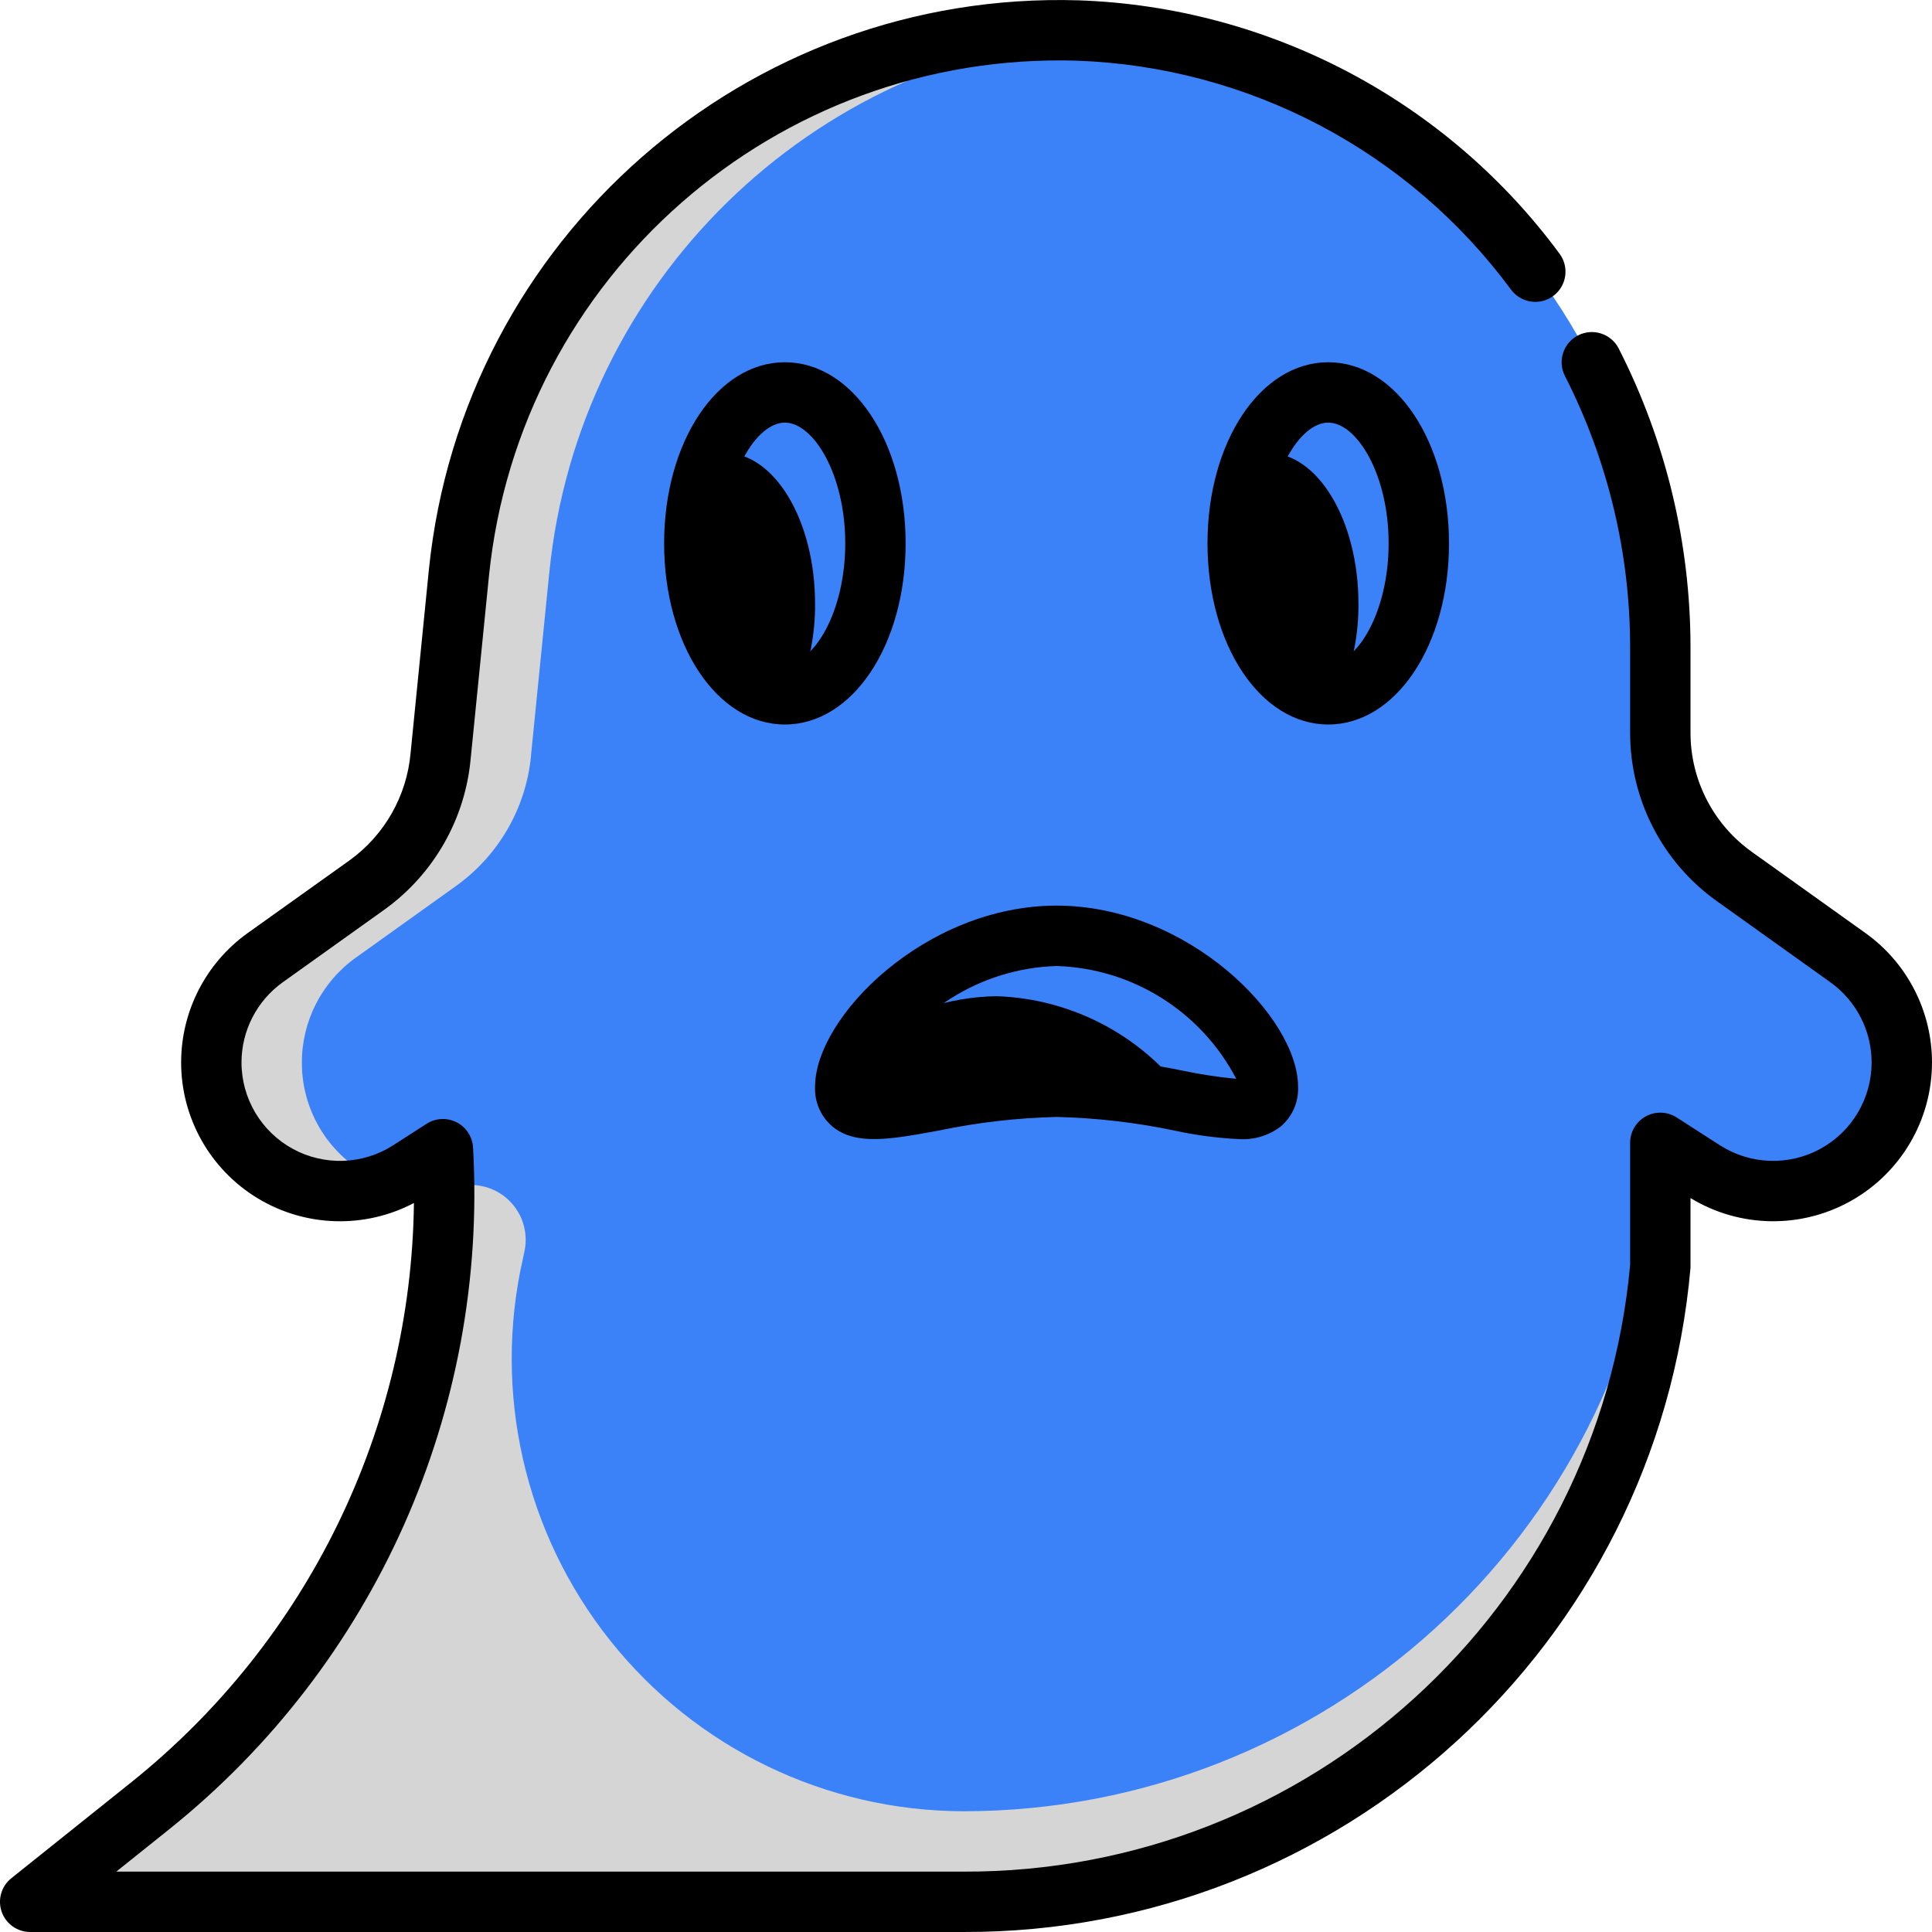
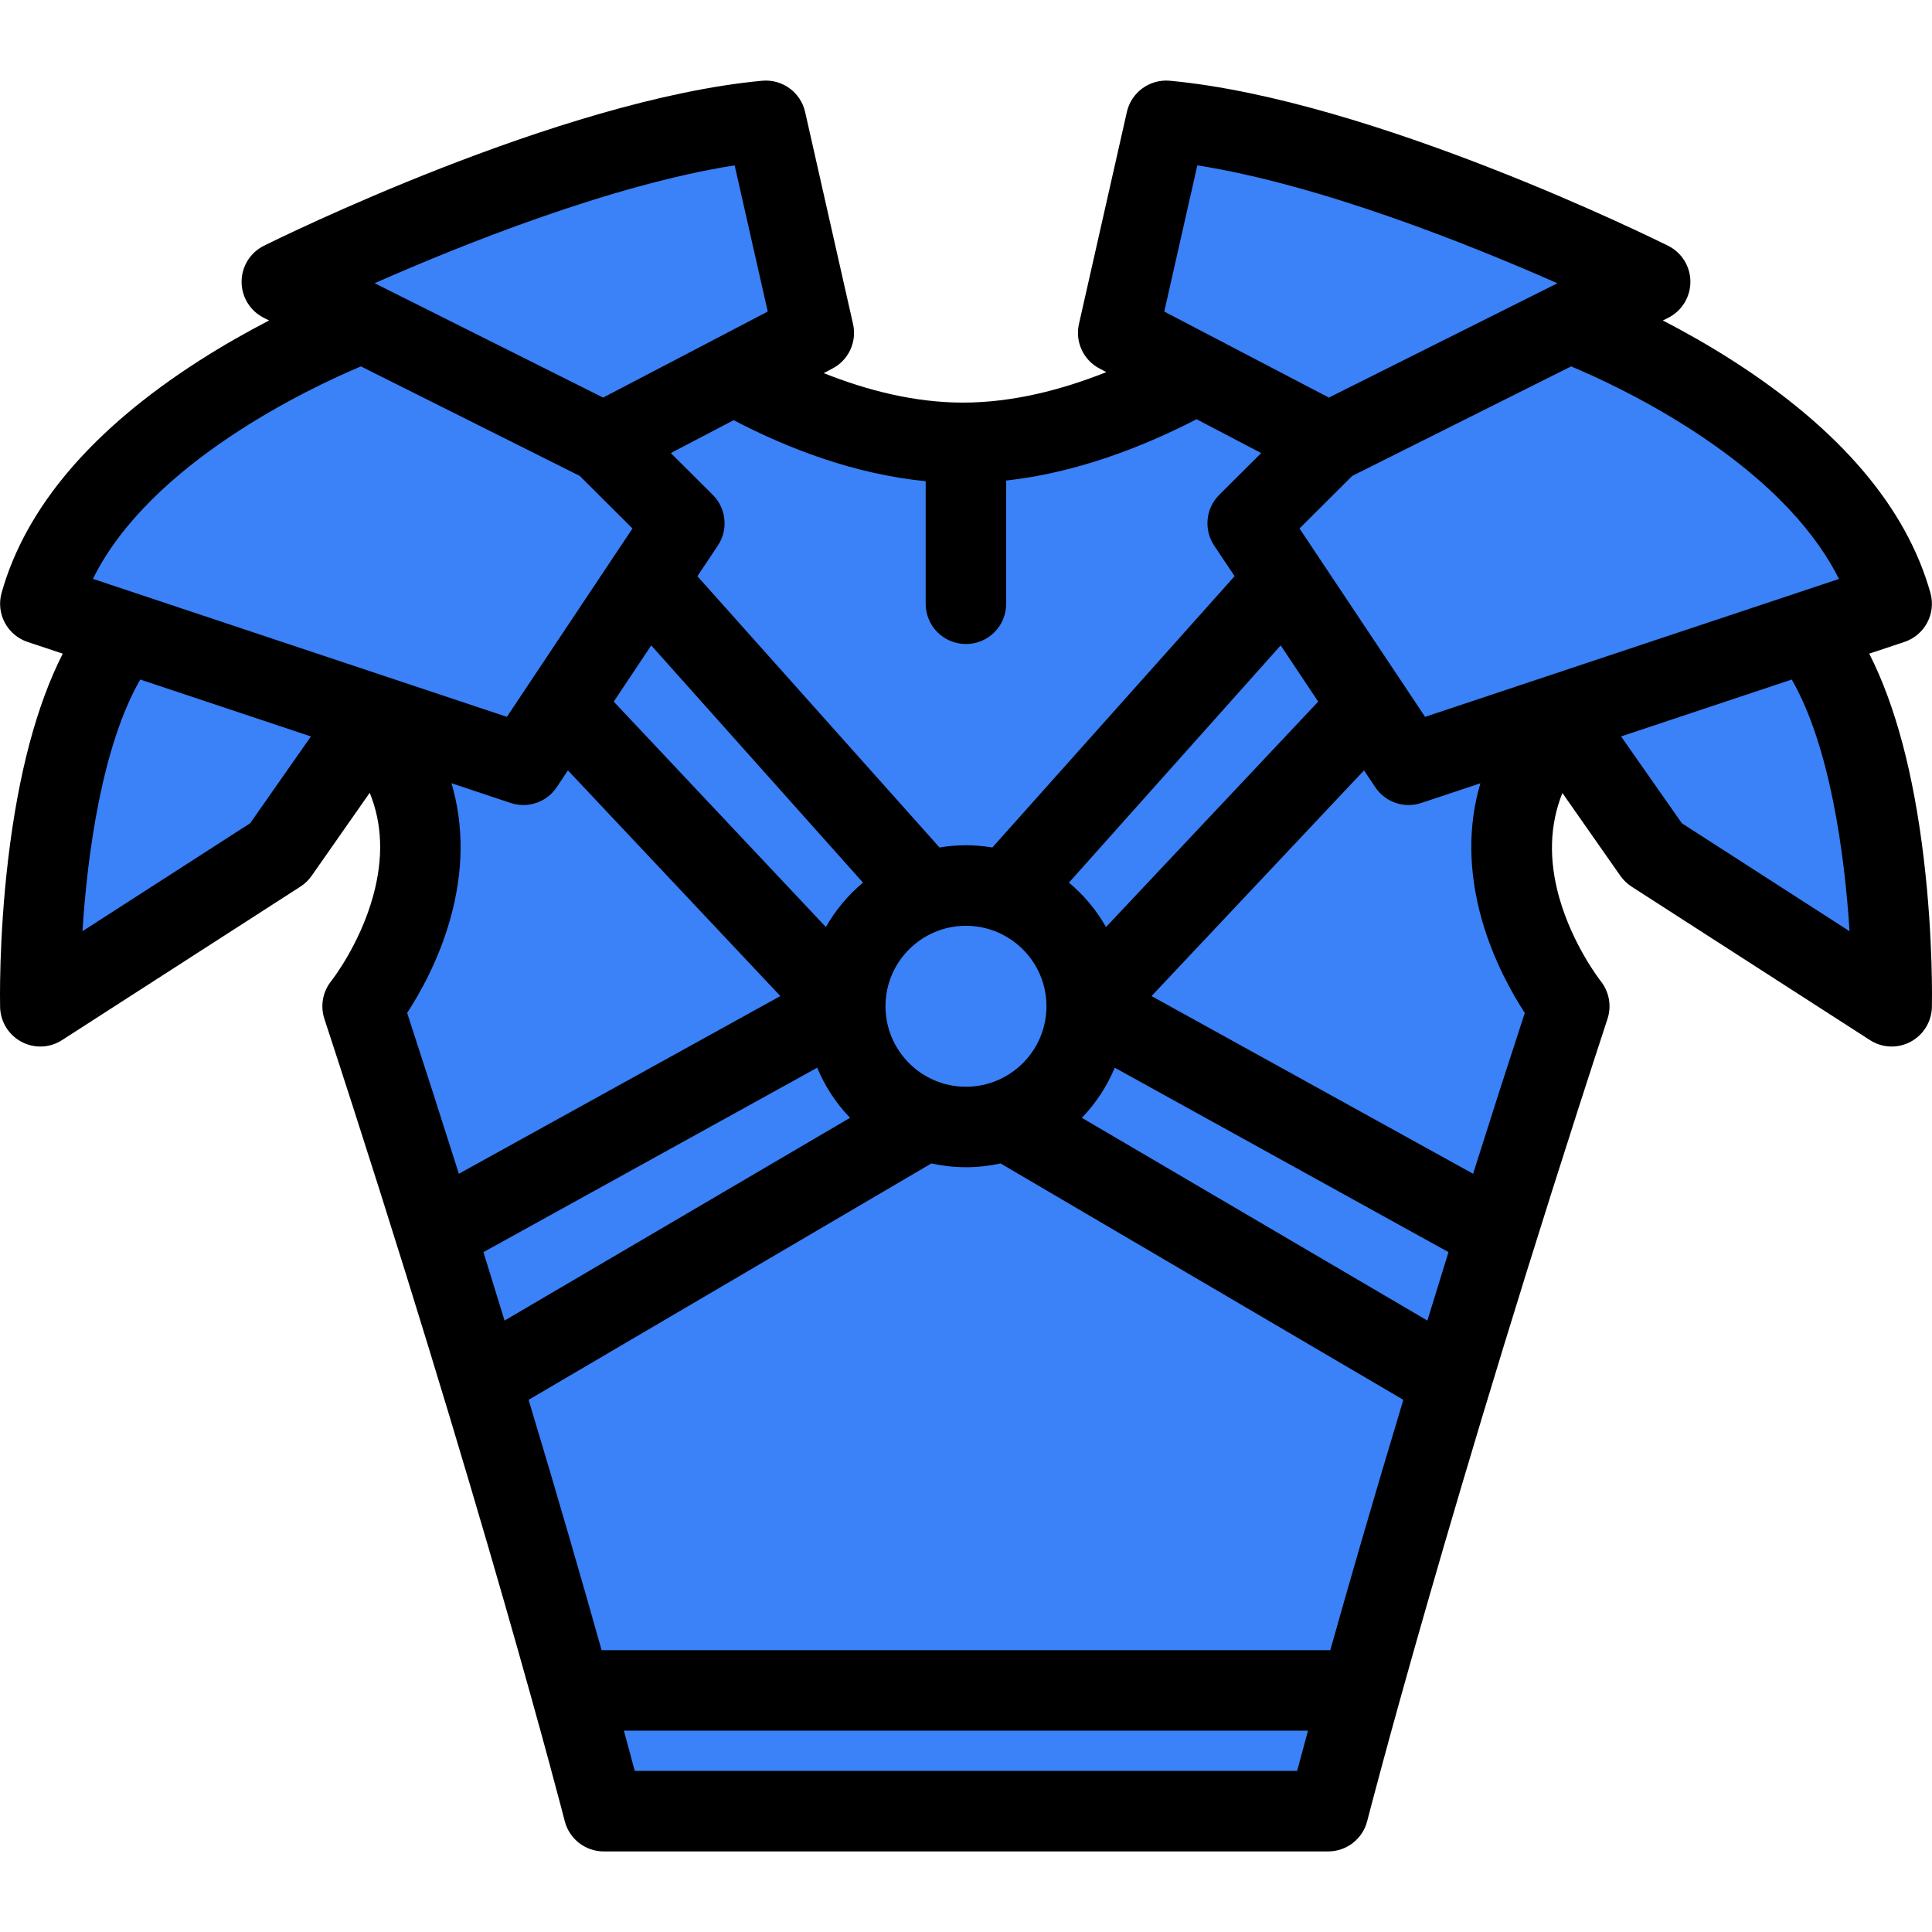
- <svg xmlns="http://www.w3.org/2000/svg" version="1.1" width="40px" height="40px" x="0" y="0" viewBox="0 0 64 64" style="enable-background:new 0 0 512 512" xml:space="preserve" class="">
+ <svg xmlns="http://www.w3.org/2000/svg" version="1.1" width="40px" height="40px" x="0" y="0" viewBox="0 0 511.998 511.998" style="enable-background:new 0 0 512 512" xml:space="preserve" class="">
  <g>
-     <g data-name="Layer 32">
-       <path d="m61.215 31.725-3.77-2.693A5.839 5.839 0 0 1 55 24.281v-2.857C55 10.58 46.545 1.359 35.706 1.011A19.946 19.946 0 0 0 15.2 18.963l-.6 6.067v.027a5.916 5.916 0 0 1-2.422 4.249l-3.393 2.419A4.263 4.263 0 0 0 7 35.193a4.263 4.263 0 0 0 6.567 3.586l1.105-.711a25.932 25.932 0 0 1-9.682 21.74L1 63h30.905A23.2 23.2 0 0 0 55 42v-4.143l1.433.921A4.262 4.262 0 0 0 63 35.193a4.263 4.263 0 0 0-1.785-3.468Z" style="" fill="#3b81f7" data-original="#dbe6fd" class="" opacity="1" />
-       <path d="M49 10.405a.5.5 0 0 1-.393-.191 17.987 17.987 0 0 0-3.892-3.67.5.5 0 0 1 .57-.822A19.007 19.007 0 0 1 49.393 9.6a.5.5 0 0 1-.393.809Z" style="" fill="#3b81f7" data-original="#3b81f7" class="" />
-       <path d="M31.905 60a14.991 14.991 0 0 1-14.584-18.3l.062-.293a1.818 1.818 0 0 0-2.357-2.062 1.582 1.582 0 0 1-.317.081A25.923 25.923 0 0 1 4.99 59.808L1 63h30.905A23.2 23.2 0 0 0 55 42v-3a23.2 23.2 0 0 1-23.095 21ZM12.755 39.178A4.233 4.233 0 0 1 10 35.193a4.263 4.263 0 0 1 1.785-3.468l3.315-2.371a6.015 6.015 0 0 0 2.49-4.3v-.027l.607-6.067A19.94 19.94 0 0 1 36.466 1.074c-.254-.018-.5-.055-.76-.064A19.948 19.948 0 0 0 15.2 18.963l-.6 6.067v.027a6.015 6.015 0 0 1-2.49 4.3l-3.325 2.368A4.263 4.263 0 0 0 7 35.193a4.259 4.259 0 0 0 5.755 3.985Z" style="" fill="#d5d5d5" data-original="#bbcff2" class="" opacity="1" />
-       <ellipse cx="26" cy="18" rx="3" ry="5" style="" fill="#000000" data-original="#927def" class="" opacity="1">
-       </ellipse>
-       <path d="M26 13a2.927 2.927 0 0 0-2.422 2.071A1.835 1.835 0 0 1 24 15c1.657 0 3 2.239 3 5a7.393 7.393 0 0 1-.578 2.929C27.877 22.585 29 20.521 29 18c0-2.761-1.343-5-3-5Z" style="" fill="#3b81f7" data-original="#6e5eb3" class="" opacity="1" />
-       <ellipse cx="44" cy="18" rx="3" ry="5" style="" fill="#000000" data-original="#927def" class="" opacity="1">
-       </ellipse>
-       <path d="M44 13a2.927 2.927 0 0 0-2.422 2.071A1.835 1.835 0 0 1 42 15c1.657 0 3 2.239 3 5a7.393 7.393 0 0 1-.578 2.929C45.877 22.585 47 20.521 47 18c0-2.761-1.343-5-3-5Z" style="" fill="#3b81f7" data-original="#6e5eb3" class="" opacity="1" />
-       <path d="M42 36c0 1.657-3.134 0-7 0s-7 1.657-7 0 3.134-5 7-5 7 3.343 7 5Z" style="" fill="#000000" data-original="#927def" class="" opacity="1" />
-       <path d="M35 31a8.147 8.147 0 0 0-6.419 3.477A7.762 7.762 0 0 1 33 33a8.144 8.144 0 0 1 6.46 3.536c1.551.28 2.54.395 2.54-.536 0-1.657-3.134-5-7-5Z" style="" fill="#3b81f7" data-original="#6e5eb3" class="" opacity="1" />
-       <path d="m61.8 30.912-3.77-2.694A4.847 4.847 0 0 1 56 24.281v-2.857a21.8 21.8 0 0 0-2.378-9.879 1 1 0 1 0-1.781.91A19.8 19.8 0 0 1 54 21.424v2.857a6.847 6.847 0 0 0 2.864 5.564l3.77 2.694A3.269 3.269 0 0 1 62 35.193a3.262 3.262 0 0 1-5.026 2.745l-1.433-.921a1 1 0 0 0-1.541.84v4.048A22.109 22.109 0 0 1 31.905 62H3.851l1.764-1.411A26.975 26.975 0 0 0 15.67 38.011a1 1 0 0 0-1.539-.784l-1.105.711A3.262 3.262 0 0 1 8 35.193a3.269 3.269 0 0 1 1.366-2.654l3.386-2.419a6.933 6.933 0 0 0 2.84-4.991l.607-6.067A19 19 0 0 1 35.674 2.01 18.7 18.7 0 0 1 50.059 9.6a1 1 0 0 0 1.6-1.2A20.692 20.692 0 0 0 35.739.011a21 21 0 0 0-21.531 18.852l-.608 6.095a4.918 4.918 0 0 1-2.009 3.534L8.2 30.912A5.272 5.272 0 0 0 6 35.193a5.262 5.262 0 0 0 7.712 4.658 24.968 24.968 0 0 1-9.346 19.175L.375 62.219A1 1 0 0 0 1 64h30.905A24.117 24.117 0 0 0 56 42v-2.313a5.262 5.262 0 0 0 8-4.494 5.271 5.271 0 0 0-2.2-4.281Z" fill="#000000" opacity="1" data-original="#000000" class="" />
-       <path d="M26 12c-2.243 0-4 2.636-4 6s1.757 6 4 6 4-2.636 4-6-1.757-6-4-6Zm0 10c-.944 0-2-1.71-2-4s1.056-4 2-4 2 1.71 2 4-1.056 4-2 4ZM48 18c0-3.364-1.757-6-4-6s-4 2.636-4 6 1.757 6 4 6 4-2.636 4-6Zm-6 0c0-2.29 1.056-4 2-4s2 1.71 2 4-1.056 4-2 4-2-1.71-2-4ZM31.087 37.453A21.6 21.6 0 0 1 35 37a21.6 21.6 0 0 1 3.913.453 12.833 12.833 0 0 0 2.133.281 2.057 2.057 0 0 0 1.381-.419A1.636 1.636 0 0 0 43 36c0-2.314-3.661-6-8-6s-8 3.686-8 6a1.636 1.636 0 0 0 .573 1.315c.769.64 1.927.429 3.514.138ZM35 32a6.953 6.953 0 0 1 5.952 3.737 15.225 15.225 0 0 1-1.679-.251A23.283 23.283 0 0 0 35 35a23.283 23.283 0 0 0-4.273.486 15.225 15.225 0 0 1-1.679.251A6.953 6.953 0 0 1 35 32Z" fill="#000000" opacity="1" data-original="#000000" class="" />
-     </g>
+     <path d="M404.677 236.671V195.33l-33.342 5.343-29.328-56.67 10-25.327-42.67-20.671-48.006 21.999-27.999-7.328-33.999-19.343-35.327 20 14 27.342-43.326 63.326-33.999-10.671 8.656 38.67-13.999 39.326 67.997 212.663 192-4.672 58.669-207.991z" style="" fill="#3b81f7" data-original="#656d78" class="" opacity="1" />
+     <path d="m214.676 84.677-13.343-51.998L80.682 68.678l6.656 16-40.654 27.999-29.344 33.327v15.999s10.672 3.328 10.672 5.328-15.999 79.998-15.999 79.998v16.67l61.997-40.67s16-33.999 18-33.327 45.326 7.328 45.326 7.328l39.342-60.654-14.671-21.343 29.999-15.999 22.67-14.657z" style="" fill="#3b81f7" data-original="#aab2bc" class="" opacity="1" />
+     <path d="M302.338 274.669c-3-1-3.672-16.999-3.672-16.999l55.341-71.34-18.999-31.655-56.326 75.997L247.331 236l-30.655-39.67-44.67-41.655-17.327 33.327 56.326 65.326 1.672 22.67-92.997 49.327 12.656 40.999 106.34-68.654 37.662 4 102.995 55.998 15-32.343c0-.001-88.995-49.656-91.995-50.656z" style="" fill="#3b81f7" data-original="#f6bb42" class="" opacity="1" />
+     <path d="m298.666 84.677 13.343-51.998L432.66 68.678l-6.656 16 40.655 27.999 29.343 33.327v15.999s-10.672 3.328-10.672 5.328 16 79.998 16 79.998v16.67l-61.999-40.67s-15.999-33.999-17.999-33.327-45.327 7.328-45.327 7.328l-39.341-60.654 14.671-21.343-29.999-15.999-22.67-14.657z" style="" fill="#3b81f7" data-original="#aab2bc" class="" opacity="1" />
+     <path d="M287.713 267.311c0 17.062-13.828 30.89-30.897 30.89-17.046 0-30.874-13.828-30.874-30.89s13.828-30.889 30.874-30.889c17.069-.001 30.897 13.827 30.897 30.889z" style="" fill="#3b81f7" data-original="#ed5564" class="" opacity="1" />
+     <path d="M509.829 227.656c-2.688-22.577-7.53-40.811-14.468-54.436l9.312-3.094c5.405-1.797 8.437-7.515 6.905-12.999-6.344-22.625-23.952-43.311-52.311-61.498-6.578-4.219-12.953-7.781-18.594-10.703l1.406-.703c3.609-1.812 5.891-5.5 5.891-9.546s-2.281-7.734-5.906-9.547c-3.172-1.562-78.137-38.717-132.041-43.732a10.68 10.68 0 0 0-11.39 8.266L285.93 85.865c-1.062 4.719 1.172 9.562 5.453 11.796l1.812.953c-11.891 4.734-24.897 8.078-37.991 8.078-12.78 0-25.39-3.218-36.905-7.812l2.312-1.219a10.638 10.638 0 0 0 5.453-11.796l-12.702-56.201a10.68 10.68 0 0 0-11.391-8.266C148.082 26.414 73.085 63.568 69.929 65.13a10.675 10.675 0 0 0-.015 19.093l1.406.703c-5.641 2.922-12.015 6.484-18.593 10.703C24.371 113.817 6.763 134.503.419 157.128c-1.531 5.484 1.5 11.202 6.906 12.999l9.312 3.094C9.7 186.846 4.857 205.079 2.169 227.657-.362 248.937.013 266.186.028 266.921a10.686 10.686 0 0 0 5.672 9.171 10.68 10.68 0 0 0 5 1.25c2.016 0 4.015-.578 5.765-1.719l63.139-40.654a10.726 10.726 0 0 0 2.969-2.844l15.405-22.03c3.359 8.249 3.656 17.28.922 27.295-3.546 12.984-11.046 22.514-11.108 22.577a10.697 10.697 0 0 0-1.828 10.031c42.045 128.276 63.481 211.788 63.7 212.616a10.663 10.663 0 0 0 10.328 8.031h191.984c4.875 0 9.141-3.312 10.344-8.031.203-.828 21.654-84.34 63.685-212.616a10.696 10.696 0 0 0-1.828-10.031c-.062-.094-7.328-9.327-10.938-21.999-2.859-10.062-2.578-19.375.812-27.811l15.375 21.967a10.726 10.726 0 0 0 2.969 2.844l63.139 40.654a10.537 10.537 0 0 0 5.766 1.719c1.719 0 3.438-.422 4.999-1.25a10.685 10.685 0 0 0 5.672-9.171c.014-.734.389-17.983-2.142-39.264zm-62.076-114.089c22.672 14.562 33.999 28.655 39.593 39.858L377.661 189.97l-33.279-49.92 13.984-13.937 57.997-29.014c6.157 2.578 18.391 8.125 31.39 16.468zm-95.215 323.752H159.429c-4.844-17.233-11.297-39.623-19.343-66.355l106.73-62.64c2.952.641 6.015 1 9.171 1 3.141 0 6.219-.359 9.172-1l106.738 62.64c-8.062 26.732-14.515 49.122-19.359 66.355zM107.899 268.436c3.344-5.125 8.296-13.89 11.343-24.624 3.641-12.781 3.734-24.968.406-36.249l15.656 5.218c1.125.375 2.25.562 3.375.562 3.5 0 6.859-1.718 8.874-4.75l2.953-4.438 56.295 59.81-85.2 47.092a5162.782 5162.782 0 0 0-13.702-42.621zm64.685-97.403 56.123 62.873c-3.953 3.281-7.281 7.281-9.844 11.766l-56.216-59.732 9.937-14.907zm176.751 14.906-56.231 59.732a42.748 42.748 0 0 0-9.828-11.766l56.122-62.873 9.937 14.907zm-72.013 80.715c0 11.78-9.569 21.343-21.335 21.343-11.765 0-21.327-9.562-21.327-21.343 0-11.749 9.562-21.311 21.327-21.311 11.766 0 21.335 9.562 21.335 21.311zm-149.205 65.17 88.449-48.874a42.535 42.535 0 0 0 8.703 13.281l-91.559 53.732c-1.796-5.874-3.671-11.92-5.593-18.139zm158.58-35.593a42.58 42.58 0 0 0 8.719-13.281l88.448 48.874a3599.125 3599.125 0 0 0-5.594 18.14l-91.573-53.733zm106.027-52.419c3.062 10.734 8.016 19.499 11.359 24.624a4229.623 4229.623 0 0 0-13.703 42.623l-85.214-47.092 56.31-59.81 2.969 4.438a10.646 10.646 0 0 0 8.873 4.75c1.125 0 2.266-.188 3.359-.562l15.641-5.203c-3.329 11.264-3.219 23.466.406 36.232zM317.306 43.82c32.576 5.125 72.137 20.967 95.417 31.249l-60.56 30.296-43.623-22.796 8.766-38.749zm-71.99 83.7v32.483c0 5.906 4.78 10.671 10.671 10.671 5.891 0 10.656-4.766 10.656-10.671v-32.655c18.366-2.031 35.788-8.688 50.459-16.25l17.124 8.968-11.109 11.062a10.672 10.672 0 0 0-1.344 13.469l5.406 8.093-64.192 71.903a43.18 43.18 0 0 0-7-.594c-2.391 0-4.719.219-7 .594l-64.169-71.888 5.406-8.109a10.65 10.65 0 0 0-1.344-13.469l-11.109-11.062 16.656-8.718c14.703 7.688 32.264 14.344 50.889 16.173zm-50.623-83.7 8.765 38.748-43.623 22.796-60.561-30.311c23.265-10.266 62.811-26.109 95.419-31.233zM95.65 97.099l57.981 29.014 13.983 13.937-4.78 7.172c-.25.328-.469.656-.672 1l-21.687 32.53c-.188.25-.359.531-.516.781l-5.625 8.438-109.713-36.562c15.188-30.796 57.576-50.654 71.029-56.31zM66.291 218.172l-44.436 28.609c1.297-20.781 5.281-49.264 15.312-66.701l45.232 15.078-16.108 23.014zm101.918 251.131c-.75-2.828-1.703-6.406-2.875-10.656h181.298c-1.156 4.25-2.125 7.828-2.875 10.656H168.209zm277.497-251.131-16.108-23.014 45.233-15.078c10.03 17.437 14.015 45.92 15.312 66.701l-44.437-28.609z" fill="#000000" opacity="1" data-original="#000000" class="" />
  </g>
</svg>
